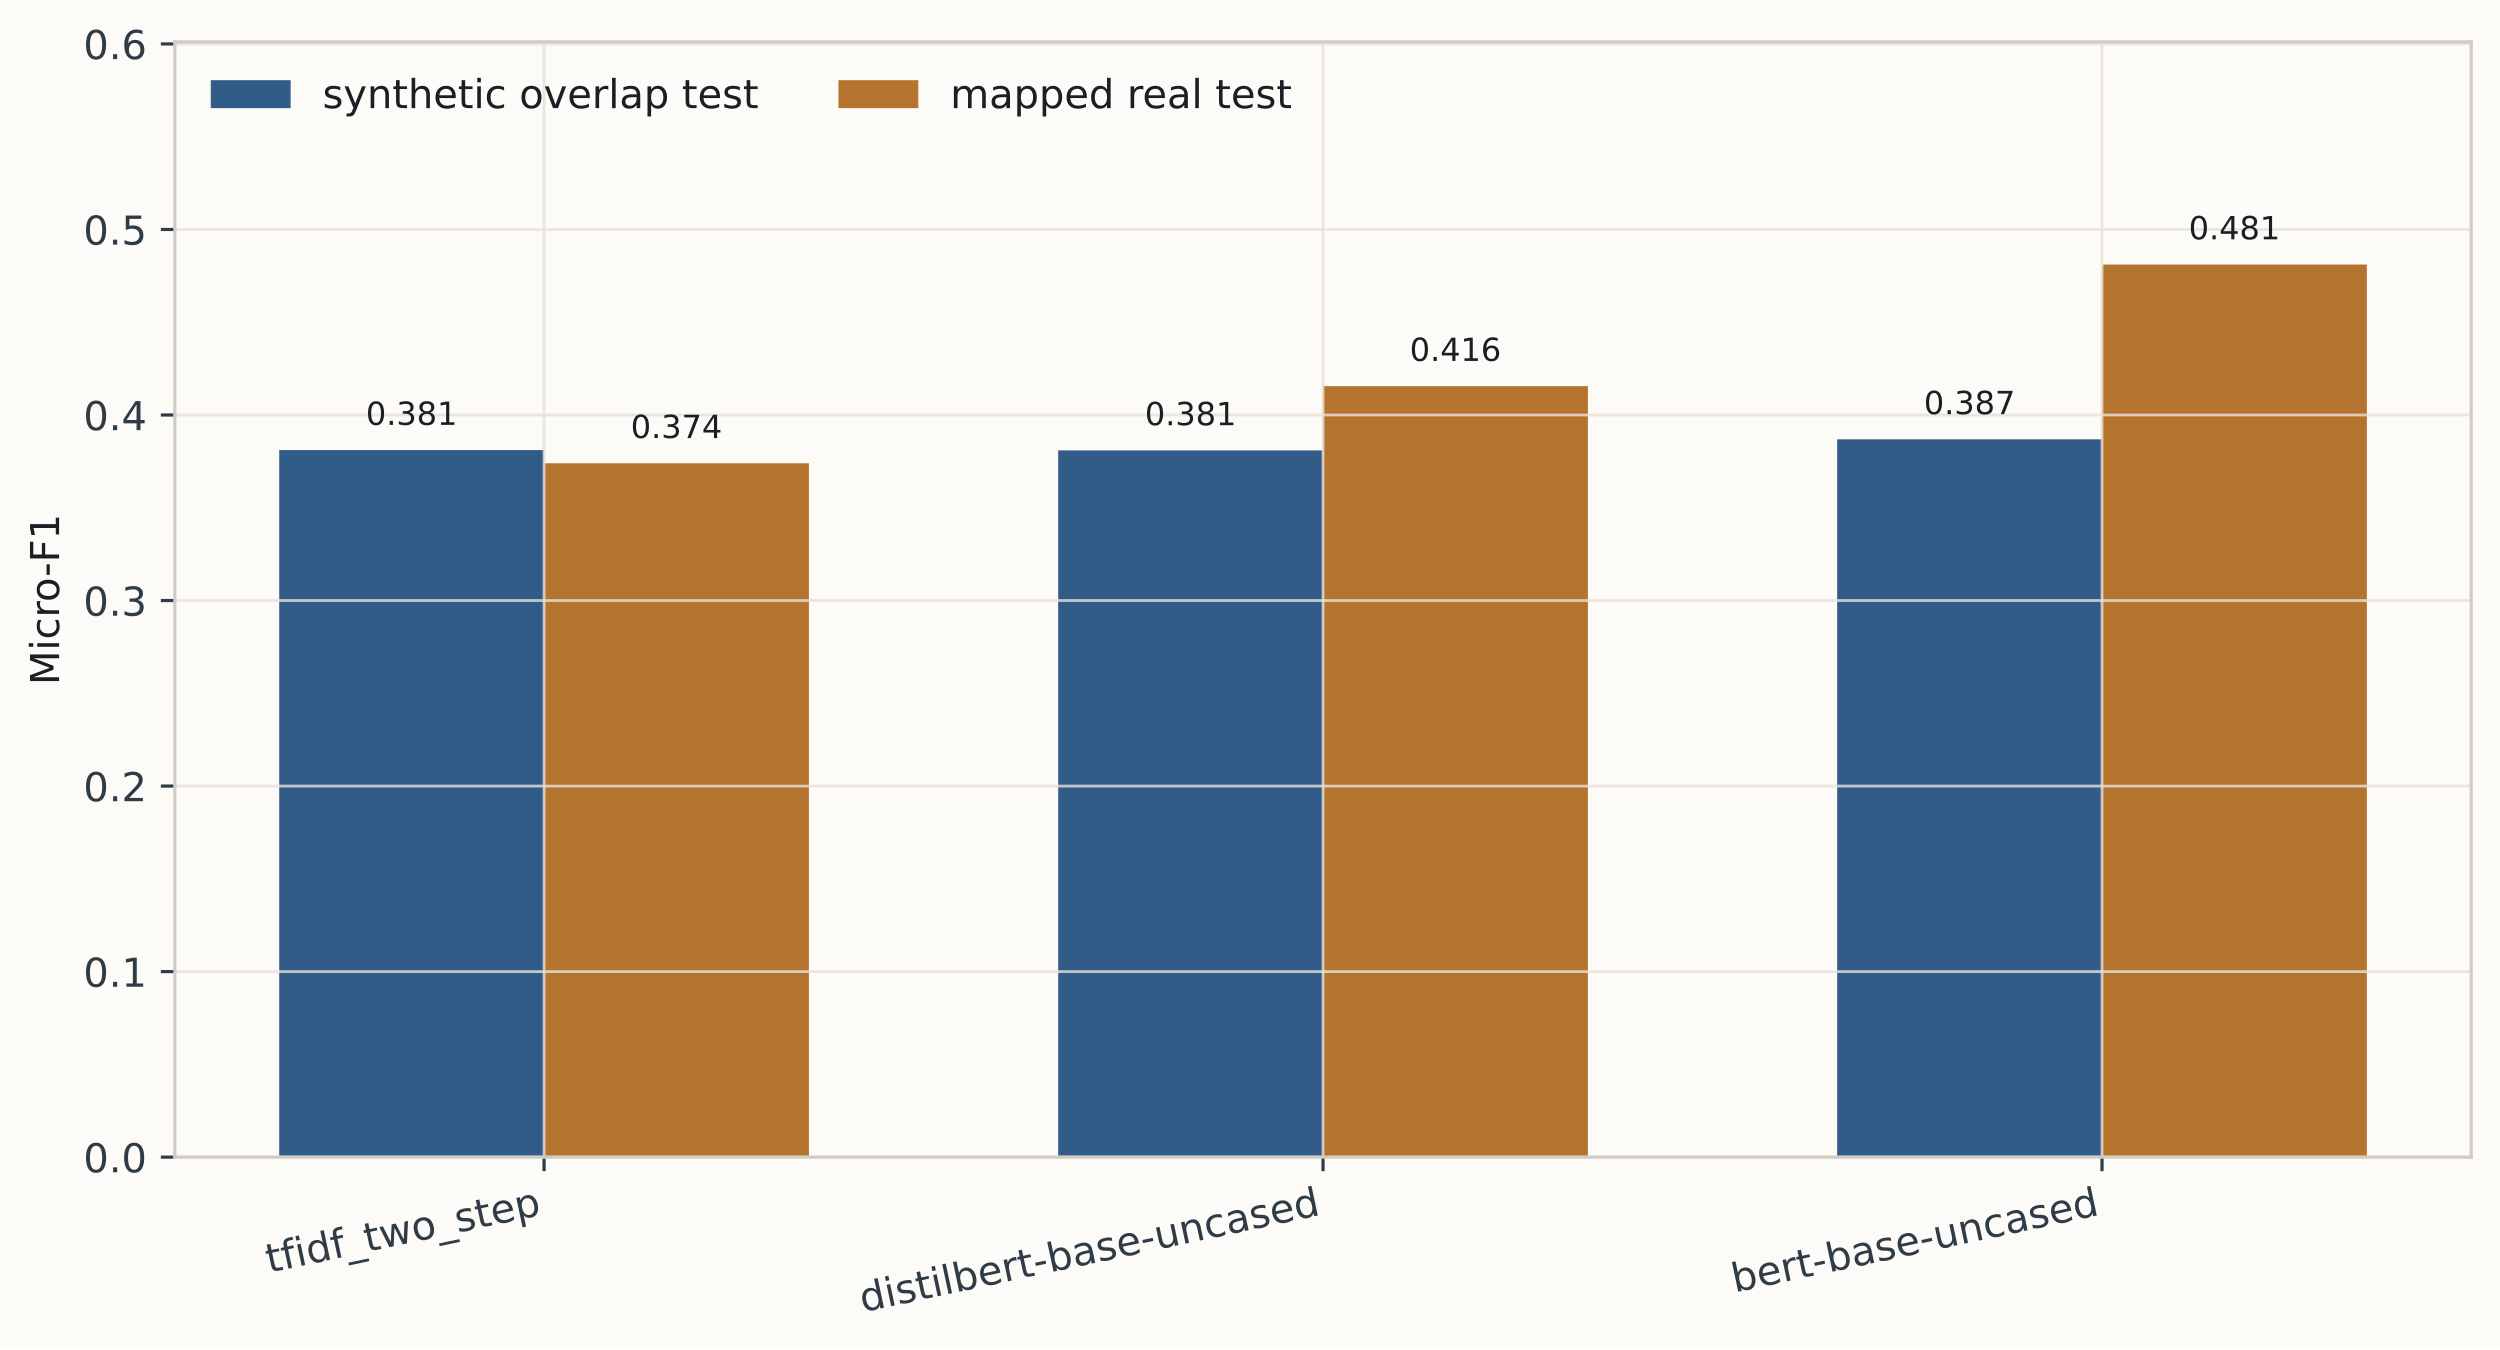
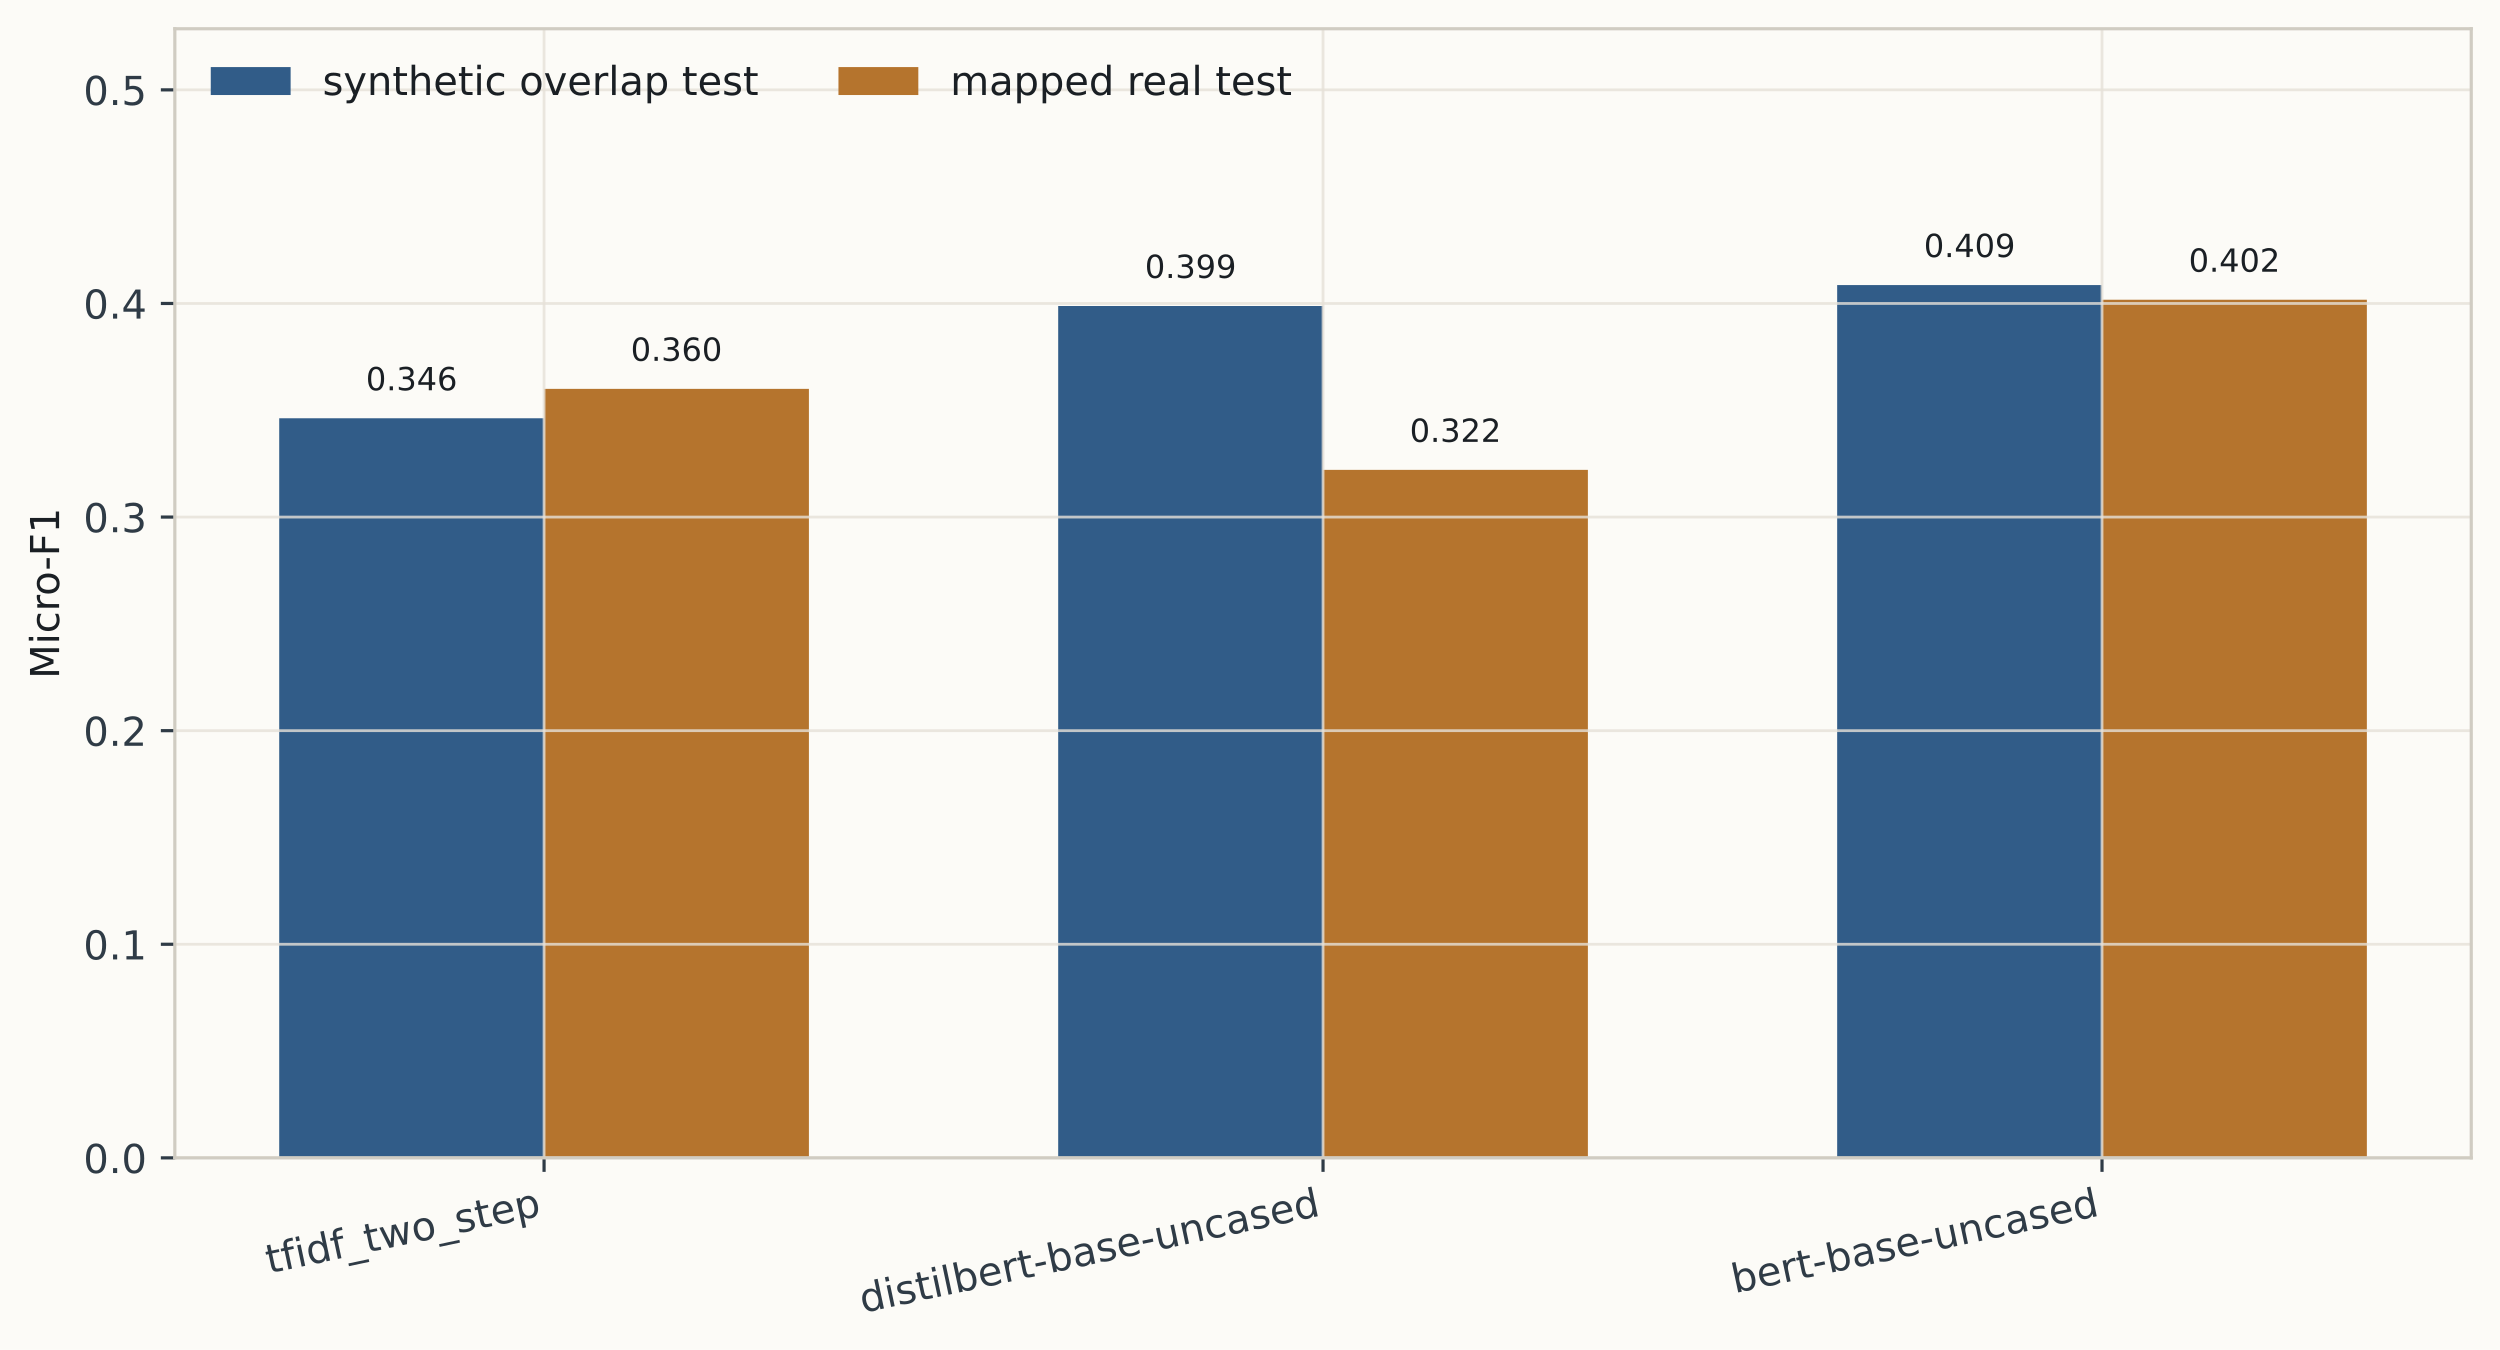
- <svg xmlns="http://www.w3.org/2000/svg" xmlns:xlink="http://www.w3.org/1999/xlink" width="626.061pt" height="337.851pt" viewBox="0 0 626.061 337.851" version="1.1">
+ <svg xmlns="http://www.w3.org/2000/svg" xmlns:xlink="http://www.w3.org/1999/xlink" width="626.061pt" height="338.037pt" viewBox="0 0 626.061 338.037" version="1.1">
  <defs>
    <style type="text/css">*{stroke-linejoin: round; stroke-linecap: butt}</style>
  </defs>
  <g id="figure_1">
    <g id="patch_1">
-       <path d="M 0 337.851  L 626.061 337.851  L 626.061 0  L 0 0  z " style="fill: #fcfbf7" />
+       <path d="M 0 338.037  L 626.061 338.037  L 626.061 0  L 0 0  z " style="fill: #fcfbf7" />
    </g>
    <g id="axes_1">
      <g id="patch_2">
-         <path d="M 43.781 289.773  L 618.861 289.773  L 618.861 10.484  L 43.781 10.484  z " style="fill: #fcfbf7" />
+         <path d="M 43.781 289.958  L 618.861 289.958  L 618.861 7.2  L 43.781 7.2  z " style="fill: #fcfbf7" />
      </g>
      <g id="patch_3">
-         <path d="M 69.921 289.773  L 136.247 289.773  L 136.247 112.714  L 69.921 112.714  z " clip-path="url(#pd2d2c7b3c6)" style="fill: #315c88" />
+         <path d="M 69.921 289.958  L 136.247 289.958  L 136.247 104.751  L 69.921 104.751  z " clip-path="url(#p9241b9cfff)" style="fill: #315c88" />
      </g>
      <g id="patch_4">
-         <path d="M 264.996 289.773  L 331.321 289.773  L 331.321 112.789  L 264.996 112.789  z " clip-path="url(#pd2d2c7b3c6)" style="fill: #315c88" />
+         <path d="M 264.996 289.958  L 331.321 289.958  L 331.321 76.627  L 264.996 76.627  z " clip-path="url(#p9241b9cfff)" style="fill: #315c88" />
      </g>
      <g id="patch_5">
-         <path d="M 460.071 289.773  L 526.396 289.773  L 526.396 110.022  L 460.071 110.022  z " clip-path="url(#pd2d2c7b3c6)" style="fill: #315c88" />
+         <path d="M 460.071 289.958  L 526.396 289.958  L 526.396 71.39  L 460.071 71.39  z " clip-path="url(#p9241b9cfff)" style="fill: #315c88" />
      </g>
      <g id="patch_6">
-         <path d="M 136.247 289.773  L 202.572 289.773  L 202.572 116.006  L 136.247 116.006  z " clip-path="url(#pd2d2c7b3c6)" style="fill: #b5742d" />
+         <path d="M 136.247 289.958  L 202.572 289.958  L 202.572 97.375  L 136.247 97.375  z " clip-path="url(#p9241b9cfff)" style="fill: #b5742d" />
      </g>
      <g id="patch_7">
-         <path d="M 331.321 289.773  L 397.647 289.773  L 397.647 96.696  L 331.321 96.696  z " clip-path="url(#pd2d2c7b3c6)" style="fill: #b5742d" />
+         <path d="M 331.321 289.958  L 397.647 289.958  L 397.647 117.673  L 331.321 117.673  z " clip-path="url(#p9241b9cfff)" style="fill: #b5742d" />
      </g>
      <g id="patch_8">
-         <path d="M 526.396 289.773  L 592.721 289.773  L 592.721 66.239  L 526.396 66.239  z " clip-path="url(#pd2d2c7b3c6)" style="fill: #b5742d" />
+         <path d="M 526.396 289.958  L 592.721 289.958  L 592.721 75.059  L 526.396 75.059  z " clip-path="url(#p9241b9cfff)" style="fill: #b5742d" />
      </g>
      <g id="matplotlib.axis_1">
        <g id="xtick_1">
          <g id="line2d_1">
-             <path d="M 136.247 289.773  L 136.247 10.484  " clip-path="url(#pd2d2c7b3c6)" style="fill: none; stroke: #e6e1d8; stroke-opacity: 0.8; stroke-width: 0.7; stroke-linecap: square" />
+             <path d="M 136.247 289.958  L 136.247 7.2  " clip-path="url(#p9241b9cfff)" style="fill: none; stroke: #e6e1d8; stroke-opacity: 0.8; stroke-width: 0.7; stroke-linecap: square" />
          </g>
          <g id="line2d_2">
            <defs>
-               <path id="me71b1445a6" d="M 0 0  L 0 3.5  " style="stroke: #2f3b46; stroke-width: 0.8" />
+               <path id="m2f25956766" d="M 0 0  L 0 3.5  " style="stroke: #2f3b46; stroke-width: 0.8" />
            </defs>
            <g>
-               <use xlink:href="#me71b1445a6" x="136.247" y="289.773" style="fill: #2f3b46; stroke: #2f3b46; stroke-width: 0.8" />
+               <use xlink:href="#m2f25956766" x="136.247" y="289.958" style="fill: #2f3b46; stroke: #2f3b46; stroke-width: 0.8" />
            </g>
          </g>
          <g id="text_1">
-             <g style="fill: #2f3b46" transform="translate(67.34874 318.7463) rotate(-12) scale(0.1 -0.1)">
+             <g style="fill: #2f3b46" transform="translate(67.34874 318.9314) rotate(-12) scale(0.1 -0.1)">
              <defs>
                <path id="DejaVuSans-74" d="M 1172 4494  L 1172 3500  L 2356 3500  L 2356 3053  L 1172 3053  L 1172 1153  Q 1172 725 1289 603  Q 1406 481 1766 481  L 2356 481  L 2356 0  L 1766 0  Q 1100 0 847 248  Q 594 497 594 1153  L 594 3053  L 172 3053  L 172 3500  L 594 3500  L 594 4494  L 1172 4494  z " transform="scale(0.015625)" />
                <path id="DejaVuSans-66" d="M 2375 4863  L 2375 4384  L 1825 4384  Q 1516 4384 1395 4259  Q 1275 4134 1275 3809  L 1275 3500  L 2222 3500  L 2222 3053  L 1275 3053  L 1275 0  L 697 0  L 697 3053  L 147 3053  L 147 3500  L 697 3500  L 697 3744  Q 697 4328 969 4595  Q 1241 4863 1831 4863  L 2375 4863  z " transform="scale(0.015625)" />
                <path id="DejaVuSans-69" d="M 603 3500  L 1178 3500  L 1178 0  L 603 0  L 603 3500  z M 603 4863  L 1178 4863  L 1178 4134  L 603 4134  L 603 4863  z " transform="scale(0.015625)" />
                <path id="DejaVuSans-64" d="M 2906 2969  L 2906 4863  L 3481 4863  L 3481 0  L 2906 0  L 2906 525  Q 2725 213 2448 61  Q 2172 -91 1784 -91  Q 1150 -91 751 415  Q 353 922 353 1747  Q 353 2572 751 3078  Q 1150 3584 1784 3584  Q 2172 3584 2448 3432  Q 2725 3281 2906 2969  z M 947 1747  Q 947 1113 1208 752  Q 1469 391 1925 391  Q 2381 391 2643 752  Q 2906 1113 2906 1747  Q 2906 2381 2643 2742  Q 2381 3103 1925 3103  Q 1469 3103 1208 2742  Q 947 2381 947 1747  z " transform="scale(0.015625)" />
                <path id="DejaVuSans-5f" d="M 3263 -1063  L 3263 -1509  L -63 -1509  L -63 -1063  L 3263 -1063  z " transform="scale(0.015625)" />
                <path id="DejaVuSans-77" d="M 269 3500  L 844 3500  L 1563 769  L 2278 3500  L 2956 3500  L 3675 769  L 4391 3500  L 4966 3500  L 4050 0  L 3372 0  L 2619 2869  L 1863 0  L 1184 0  L 269 3500  z " transform="scale(0.015625)" />
                <path id="DejaVuSans-6f" d="M 1959 3097  Q 1497 3097 1228 2736  Q 959 2375 959 1747  Q 959 1119 1226 758  Q 1494 397 1959 397  Q 2419 397 2687 759  Q 2956 1122 2956 1747  Q 2956 2369 2687 2733  Q 2419 3097 1959 3097  z M 1959 3584  Q 2709 3584 3137 3096  Q 3566 2609 3566 1747  Q 3566 888 3137 398  Q 2709 -91 1959 -91  Q 1206 -91 779 398  Q 353 888 353 1747  Q 353 2609 779 3096  Q 1206 3584 1959 3584  z " transform="scale(0.015625)" />
                <path id="DejaVuSans-73" d="M 2834 3397  L 2834 2853  Q 2591 2978 2328 3040  Q 2066 3103 1784 3103  Q 1356 3103 1142 2972  Q 928 2841 928 2578  Q 928 2378 1081 2264  Q 1234 2150 1697 2047  L 1894 2003  Q 2506 1872 2764 1633  Q 3022 1394 3022 966  Q 3022 478 2636 193  Q 2250 -91 1575 -91  Q 1294 -91 989 -36  Q 684 19 347 128  L 347 722  Q 666 556 975 473  Q 1284 391 1588 391  Q 1994 391 2212 530  Q 2431 669 2431 922  Q 2431 1156 2273 1281  Q 2116 1406 1581 1522  L 1381 1569  Q 847 1681 609 1914  Q 372 2147 372 2553  Q 372 3047 722 3315  Q 1072 3584 1716 3584  Q 2034 3584 2315 3537  Q 2597 3491 2834 3397  z " transform="scale(0.015625)" />
                <path id="DejaVuSans-65" d="M 3597 1894  L 3597 1613  L 953 1613  Q 991 1019 1311 708  Q 1631 397 2203 397  Q 2534 397 2845 478  Q 3156 559 3463 722  L 3463 178  Q 3153 47 2828 -22  Q 2503 -91 2169 -91  Q 1331 -91 842 396  Q 353 884 353 1716  Q 353 2575 817 3079  Q 1281 3584 2069 3584  Q 2775 3584 3186 3129  Q 3597 2675 3597 1894  z M 3022 2063  Q 3016 2534 2758 2815  Q 2500 3097 2075 3097  Q 1594 3097 1305 2825  Q 1016 2553 972 2059  L 3022 2063  z " transform="scale(0.015625)" />
                <path id="DejaVuSans-70" d="M 1159 525  L 1159 -1331  L 581 -1331  L 581 3500  L 1159 3500  L 1159 2969  Q 1341 3281 1617 3432  Q 1894 3584 2278 3584  Q 2916 3584 3314 3078  Q 3713 2572 3713 1747  Q 3713 922 3314 415  Q 2916 -91 2278 -91  Q 1894 -91 1617 61  Q 1341 213 1159 525  z M 3116 1747  Q 3116 2381 2855 2742  Q 2594 3103 2138 3103  Q 1681 3103 1420 2742  Q 1159 2381 1159 1747  Q 1159 1113 1420 752  Q 1681 391 2138 391  Q 2594 391 2855 752  Q 3116 1113 3116 1747  z " transform="scale(0.015625)" />
              </defs>
              <use xlink:href="#DejaVuSans-74" />
              <use xlink:href="#DejaVuSans-66" transform="translate(39.20898 0)" />
              <use xlink:href="#DejaVuSans-69" transform="translate(74.41406 0)" />
              <use xlink:href="#DejaVuSans-64" transform="translate(102.1973 0)" />
              <use xlink:href="#DejaVuSans-66" transform="translate(165.6738 0)" />
              <use xlink:href="#DejaVuSans-5f" transform="translate(200.8789 0)" />
              <use xlink:href="#DejaVuSans-74" transform="translate(250.8789 0)" />
              <use xlink:href="#DejaVuSans-77" transform="translate(290.0879 0)" />
              <use xlink:href="#DejaVuSans-6f" transform="translate(371.875 0)" />
              <use xlink:href="#DejaVuSans-5f" transform="translate(433.0566 0)" />
              <use xlink:href="#DejaVuSans-73" transform="translate(483.0566 0)" />
              <use xlink:href="#DejaVuSans-74" transform="translate(535.1562 0)" />
              <use xlink:href="#DejaVuSans-65" transform="translate(574.3652 0)" />
              <use xlink:href="#DejaVuSans-70" transform="translate(635.8887 0)" />
            </g>
          </g>
        </g>
        <g id="xtick_2">
          <g id="line2d_3">
-             <path d="M 331.321 289.773  L 331.321 10.484  " clip-path="url(#pd2d2c7b3c6)" style="fill: none; stroke: #e6e1d8; stroke-opacity: 0.8; stroke-width: 0.7; stroke-linecap: square" />
+             <path d="M 331.321 289.958  L 331.321 7.2  " clip-path="url(#p9241b9cfff)" style="fill: none; stroke: #e6e1d8; stroke-opacity: 0.8; stroke-width: 0.7; stroke-linecap: square" />
          </g>
          <g id="line2d_4">
            <g>
-               <use xlink:href="#me71b1445a6" x="331.321" y="289.773" style="fill: #2f3b46; stroke: #2f3b46; stroke-width: 0.8" />
+               <use xlink:href="#m2f25956766" x="331.321" y="289.958" style="fill: #2f3b46; stroke: #2f3b46; stroke-width: 0.8" />
            </g>
          </g>
          <g id="text_2">
-             <g style="fill: #2f3b46" transform="translate(216.0421 328.6172) rotate(-12) scale(0.1 -0.1)">
+             <g style="fill: #2f3b46" transform="translate(216.0421 328.8023) rotate(-12) scale(0.1 -0.1)">
              <defs>
                <path id="DejaVuSans-6c" d="M 603 4863  L 1178 4863  L 1178 0  L 603 0  L 603 4863  z " transform="scale(0.015625)" />
                <path id="DejaVuSans-62" d="M 3116 1747  Q 3116 2381 2855 2742  Q 2594 3103 2138 3103  Q 1681 3103 1420 2742  Q 1159 2381 1159 1747  Q 1159 1113 1420 752  Q 1681 391 2138 391  Q 2594 391 2855 752  Q 3116 1113 3116 1747  z M 1159 2969  Q 1341 3281 1617 3432  Q 1894 3584 2278 3584  Q 2916 3584 3314 3078  Q 3713 2572 3713 1747  Q 3713 922 3314 415  Q 2916 -91 2278 -91  Q 1894 -91 1617 61  Q 1341 213 1159 525  L 1159 0  L 581 0  L 581 4863  L 1159 4863  L 1159 2969  z " transform="scale(0.015625)" />
                <path id="DejaVuSans-72" d="M 2631 2963  Q 2534 3019 2420 3045  Q 2306 3072 2169 3072  Q 1681 3072 1420 2755  Q 1159 2438 1159 1844  L 1159 0  L 581 0  L 581 3500  L 1159 3500  L 1159 2956  Q 1341 3275 1631 3429  Q 1922 3584 2338 3584  Q 2397 3584 2469 3576  Q 2541 3569 2628 3553  L 2631 2963  z " transform="scale(0.015625)" />
                <path id="DejaVuSans-2d" d="M 313 2009  L 1997 2009  L 1997 1497  L 313 1497  L 313 2009  z " transform="scale(0.015625)" />
                <path id="DejaVuSans-61" d="M 2194 1759  Q 1497 1759 1228 1600  Q 959 1441 959 1056  Q 959 750 1161 570  Q 1363 391 1709 391  Q 2188 391 2477 730  Q 2766 1069 2766 1631  L 2766 1759  L 2194 1759  z M 3341 1997  L 3341 0  L 2766 0  L 2766 531  Q 2569 213 2275 61  Q 1981 -91 1556 -91  Q 1019 -91 701 211  Q 384 513 384 1019  Q 384 1609 779 1909  Q 1175 2209 1959 2209  L 2766 2209  L 2766 2266  Q 2766 2663 2505 2880  Q 2244 3097 1772 3097  Q 1472 3097 1187 3025  Q 903 2953 641 2809  L 641 3341  Q 956 3463 1253 3523  Q 1550 3584 1831 3584  Q 2591 3584 2966 3190  Q 3341 2797 3341 1997  z " transform="scale(0.015625)" />
                <path id="DejaVuSans-75" d="M 544 1381  L 544 3500  L 1119 3500  L 1119 1403  Q 1119 906 1312 657  Q 1506 409 1894 409  Q 2359 409 2629 706  Q 2900 1003 2900 1516  L 2900 3500  L 3475 3500  L 3475 0  L 2900 0  L 2900 538  Q 2691 219 2414 64  Q 2138 -91 1772 -91  Q 1169 -91 856 284  Q 544 659 544 1381  z M 1991 3584  L 1991 3584  z " transform="scale(0.015625)" />
                <path id="DejaVuSans-6e" d="M 3513 2113  L 3513 0  L 2938 0  L 2938 2094  Q 2938 2591 2744 2837  Q 2550 3084 2163 3084  Q 1697 3084 1428 2787  Q 1159 2491 1159 1978  L 1159 0  L 581 0  L 581 3500  L 1159 3500  L 1159 2956  Q 1366 3272 1645 3428  Q 1925 3584 2291 3584  Q 2894 3584 3203 3211  Q 3513 2838 3513 2113  z " transform="scale(0.015625)" />
                <path id="DejaVuSans-63" d="M 3122 3366  L 3122 2828  Q 2878 2963 2633 3030  Q 2388 3097 2138 3097  Q 1578 3097 1268 2742  Q 959 2388 959 1747  Q 959 1106 1268 751  Q 1578 397 2138 397  Q 2388 397 2633 464  Q 2878 531 3122 666  L 3122 134  Q 2881 22 2623 -34  Q 2366 -91 2075 -91  Q 1284 -91 818 406  Q 353 903 353 1747  Q 353 2603 823 3093  Q 1294 3584 2113 3584  Q 2378 3584 2631 3529  Q 2884 3475 3122 3366  z " transform="scale(0.015625)" />
              </defs>
              <use xlink:href="#DejaVuSans-64" />
              <use xlink:href="#DejaVuSans-69" transform="translate(63.47656 0)" />
              <use xlink:href="#DejaVuSans-73" transform="translate(91.25977 0)" />
              <use xlink:href="#DejaVuSans-74" transform="translate(143.3594 0)" />
              <use xlink:href="#DejaVuSans-69" transform="translate(182.5684 0)" />
              <use xlink:href="#DejaVuSans-6c" transform="translate(210.3516 0)" />
              <use xlink:href="#DejaVuSans-62" transform="translate(238.1348 0)" />
              <use xlink:href="#DejaVuSans-65" transform="translate(301.6113 0)" />
              <use xlink:href="#DejaVuSans-72" transform="translate(363.1348 0)" />
              <use xlink:href="#DejaVuSans-74" transform="translate(404.248 0)" />
              <use xlink:href="#DejaVuSans-2d" transform="translate(443.457 0)" />
              <use xlink:href="#DejaVuSans-62" transform="translate(479.541 0)" />
              <use xlink:href="#DejaVuSans-61" transform="translate(543.0176 0)" />
              <use xlink:href="#DejaVuSans-73" transform="translate(604.2969 0)" />
              <use xlink:href="#DejaVuSans-65" transform="translate(656.3965 0)" />
              <use xlink:href="#DejaVuSans-2d" transform="translate(717.9199 0)" />
              <use xlink:href="#DejaVuSans-75" transform="translate(754.0039 0)" />
              <use xlink:href="#DejaVuSans-6e" transform="translate(817.3828 0)" />
              <use xlink:href="#DejaVuSans-63" transform="translate(880.7617 0)" />
              <use xlink:href="#DejaVuSans-61" transform="translate(935.7422 0)" />
              <use xlink:href="#DejaVuSans-73" transform="translate(997.0215 0)" />
              <use xlink:href="#DejaVuSans-65" transform="translate(1049.121 0)" />
              <use xlink:href="#DejaVuSans-64" transform="translate(1110.645 0)" />
            </g>
          </g>
        </g>
        <g id="xtick_3">
          <g id="line2d_5">
-             <path d="M 526.396 289.773  L 526.396 10.484  " clip-path="url(#pd2d2c7b3c6)" style="fill: none; stroke: #e6e1d8; stroke-opacity: 0.8; stroke-width: 0.7; stroke-linecap: square" />
+             <path d="M 526.396 289.958  L 526.396 7.2  " clip-path="url(#p9241b9cfff)" style="fill: none; stroke: #e6e1d8; stroke-opacity: 0.8; stroke-width: 0.7; stroke-linecap: square" />
          </g>
          <g id="line2d_6">
            <g>
-               <use xlink:href="#me71b1445a6" x="526.396" y="289.773" style="fill: #2f3b46; stroke: #2f3b46; stroke-width: 0.8" />
+               <use xlink:href="#m2f25956766" x="526.396" y="289.958" style="fill: #2f3b46; stroke: #2f3b46; stroke-width: 0.8" />
            </g>
          </g>
          <g id="text_3">
-             <g style="fill: #2f3b46" transform="translate(434.4089 323.6663) rotate(-12) scale(0.1 -0.1)">
+             <g style="fill: #2f3b46" transform="translate(434.4089 323.8514) rotate(-12) scale(0.1 -0.1)">
              <use xlink:href="#DejaVuSans-62" />
              <use xlink:href="#DejaVuSans-65" transform="translate(63.47656 0)" />
              <use xlink:href="#DejaVuSans-72" transform="translate(125 0)" />
              <use xlink:href="#DejaVuSans-74" transform="translate(166.1133 0)" />
              <use xlink:href="#DejaVuSans-2d" transform="translate(205.3223 0)" />
              <use xlink:href="#DejaVuSans-62" transform="translate(241.4062 0)" />
              <use xlink:href="#DejaVuSans-61" transform="translate(304.8828 0)" />
              <use xlink:href="#DejaVuSans-73" transform="translate(366.1621 0)" />
              <use xlink:href="#DejaVuSans-65" transform="translate(418.2617 0)" />
              <use xlink:href="#DejaVuSans-2d" transform="translate(479.7852 0)" />
              <use xlink:href="#DejaVuSans-75" transform="translate(515.8691 0)" />
              <use xlink:href="#DejaVuSans-6e" transform="translate(579.248 0)" />
              <use xlink:href="#DejaVuSans-63" transform="translate(642.627 0)" />
              <use xlink:href="#DejaVuSans-61" transform="translate(697.6074 0)" />
              <use xlink:href="#DejaVuSans-73" transform="translate(758.8867 0)" />
              <use xlink:href="#DejaVuSans-65" transform="translate(810.9863 0)" />
              <use xlink:href="#DejaVuSans-64" transform="translate(872.5098 0)" />
            </g>
          </g>
        </g>
      </g>
      <g id="matplotlib.axis_2">
        <g id="ytick_1">
          <g id="line2d_7">
-             <path d="M 43.781 289.773  L 618.861 289.773  " clip-path="url(#pd2d2c7b3c6)" style="fill: none; stroke: #e6e1d8; stroke-opacity: 0.8; stroke-width: 0.7; stroke-linecap: square" />
+             <path d="M 43.781 289.958  L 618.861 289.958  " clip-path="url(#p9241b9cfff)" style="fill: none; stroke: #e6e1d8; stroke-opacity: 0.8; stroke-width: 0.7; stroke-linecap: square" />
          </g>
          <g id="line2d_8">
            <defs>
-               <path id="m4fea8de342" d="M 0 0  L -3.5 0  " style="stroke: #2f3b46; stroke-width: 0.8" />
+               <path id="mc1bad5f634" d="M 0 0  L -3.5 0  " style="stroke: #2f3b46; stroke-width: 0.8" />
            </defs>
            <g>
-               <use xlink:href="#m4fea8de342" x="43.781" y="289.773" style="fill: #2f3b46; stroke: #2f3b46; stroke-width: 0.8" />
+               <use xlink:href="#mc1bad5f634" x="43.781" y="289.958" style="fill: #2f3b46; stroke: #2f3b46; stroke-width: 0.8" />
            </g>
          </g>
          <g id="text_4">
-             <g style="fill: #2f3b46" transform="translate(20.87813 293.5726) scale(0.1 -0.1)">
+             <g style="fill: #2f3b46" transform="translate(20.87813 293.7577) scale(0.1 -0.1)">
              <defs>
                <path id="DejaVuSans-30" d="M 2034 4250  Q 1547 4250 1301 3770  Q 1056 3291 1056 2328  Q 1056 1369 1301 889  Q 1547 409 2034 409  Q 2525 409 2770 889  Q 3016 1369 3016 2328  Q 3016 3291 2770 3770  Q 2525 4250 2034 4250  z M 2034 4750  Q 2819 4750 3233 4129  Q 3647 3509 3647 2328  Q 3647 1150 3233 529  Q 2819 -91 2034 -91  Q 1250 -91 836 529  Q 422 1150 422 2328  Q 422 3509 836 4129  Q 1250 4750 2034 4750  z " transform="scale(0.015625)" />
                <path id="DejaVuSans-2e" d="M 684 794  L 1344 794  L 1344 0  L 684 0  L 684 794  z " transform="scale(0.015625)" />
              </defs>
              <use xlink:href="#DejaVuSans-30" />
              <use xlink:href="#DejaVuSans-2e" transform="translate(63.62305 0)" />
              <use xlink:href="#DejaVuSans-30" transform="translate(95.41016 0)" />
            </g>
          </g>
        </g>
        <g id="ytick_2">
          <g id="line2d_9">
-             <path d="M 43.781 243.311  L 618.861 243.311  " clip-path="url(#pd2d2c7b3c6)" style="fill: none; stroke: #e6e1d8; stroke-opacity: 0.8; stroke-width: 0.7; stroke-linecap: square" />
+             <path d="M 43.781 236.467  L 618.861 236.467  " clip-path="url(#p9241b9cfff)" style="fill: none; stroke: #e6e1d8; stroke-opacity: 0.8; stroke-width: 0.7; stroke-linecap: square" />
          </g>
          <g id="line2d_10">
            <g>
-               <use xlink:href="#m4fea8de342" x="43.781" y="243.311" style="fill: #2f3b46; stroke: #2f3b46; stroke-width: 0.8" />
+               <use xlink:href="#mc1bad5f634" x="43.781" y="236.467" style="fill: #2f3b46; stroke: #2f3b46; stroke-width: 0.8" />
            </g>
          </g>
          <g id="text_5">
-             <g style="fill: #2f3b46" transform="translate(20.87813 247.1102) scale(0.1 -0.1)">
+             <g style="fill: #2f3b46" transform="translate(20.87813 240.2657) scale(0.1 -0.1)">
              <defs>
                <path id="DejaVuSans-31" d="M 794 531  L 1825 531  L 1825 4091  L 703 3866  L 703 4441  L 1819 4666  L 2450 4666  L 2450 531  L 3481 531  L 3481 0  L 794 0  L 794 531  z " transform="scale(0.015625)" />
              </defs>
              <use xlink:href="#DejaVuSans-30" />
              <use xlink:href="#DejaVuSans-2e" transform="translate(63.62305 0)" />
              <use xlink:href="#DejaVuSans-31" transform="translate(95.41016 0)" />
            </g>
          </g>
        </g>
        <g id="ytick_3">
          <g id="line2d_11">
-             <path d="M 43.781 196.849  L 618.861 196.849  " clip-path="url(#pd2d2c7b3c6)" style="fill: none; stroke: #e6e1d8; stroke-opacity: 0.8; stroke-width: 0.7; stroke-linecap: square" />
+             <path d="M 43.781 182.975  L 618.861 182.975  " clip-path="url(#p9241b9cfff)" style="fill: none; stroke: #e6e1d8; stroke-opacity: 0.8; stroke-width: 0.7; stroke-linecap: square" />
          </g>
          <g id="line2d_12">
            <g>
-               <use xlink:href="#m4fea8de342" x="43.781" y="196.849" style="fill: #2f3b46; stroke: #2f3b46; stroke-width: 0.8" />
+               <use xlink:href="#mc1bad5f634" x="43.781" y="182.975" style="fill: #2f3b46; stroke: #2f3b46; stroke-width: 0.8" />
            </g>
          </g>
          <g id="text_6">
-             <g style="fill: #2f3b46" transform="translate(20.87813 200.6479) scale(0.1 -0.1)">
+             <g style="fill: #2f3b46" transform="translate(20.87813 186.7738) scale(0.1 -0.1)">
              <defs>
                <path id="DejaVuSans-32" d="M 1228 531  L 3431 531  L 3431 0  L 469 0  L 469 531  Q 828 903 1448 1529  Q 2069 2156 2228 2338  Q 2531 2678 2651 2914  Q 2772 3150 2772 3378  Q 2772 3750 2511 3984  Q 2250 4219 1831 4219  Q 1534 4219 1204 4116  Q 875 4013 500 3803  L 500 4441  Q 881 4594 1212 4672  Q 1544 4750 1819 4750  Q 2544 4750 2975 4387  Q 3406 4025 3406 3419  Q 3406 3131 3298 2873  Q 3191 2616 2906 2266  Q 2828 2175 2409 1742  Q 1991 1309 1228 531  z " transform="scale(0.015625)" />
              </defs>
              <use xlink:href="#DejaVuSans-30" />
              <use xlink:href="#DejaVuSans-2e" transform="translate(63.62305 0)" />
              <use xlink:href="#DejaVuSans-32" transform="translate(95.41016 0)" />
            </g>
          </g>
        </g>
        <g id="ytick_4">
          <g id="line2d_13">
-             <path d="M 43.781 150.386  L 618.861 150.386  " clip-path="url(#pd2d2c7b3c6)" style="fill: none; stroke: #e6e1d8; stroke-opacity: 0.8; stroke-width: 0.7; stroke-linecap: square" />
+             <path d="M 43.781 129.483  L 618.861 129.483  " clip-path="url(#p9241b9cfff)" style="fill: none; stroke: #e6e1d8; stroke-opacity: 0.8; stroke-width: 0.7; stroke-linecap: square" />
          </g>
          <g id="line2d_14">
            <g>
-               <use xlink:href="#m4fea8de342" x="43.781" y="150.386" style="fill: #2f3b46; stroke: #2f3b46; stroke-width: 0.8" />
+               <use xlink:href="#mc1bad5f634" x="43.781" y="129.483" style="fill: #2f3b46; stroke: #2f3b46; stroke-width: 0.8" />
            </g>
          </g>
          <g id="text_7">
-             <g style="fill: #2f3b46" transform="translate(20.87813 154.1855) scale(0.1 -0.1)">
+             <g style="fill: #2f3b46" transform="translate(20.87813 133.2818) scale(0.1 -0.1)">
              <defs>
                <path id="DejaVuSans-33" d="M 2597 2516  Q 3050 2419 3304 2112  Q 3559 1806 3559 1356  Q 3559 666 3084 287  Q 2609 -91 1734 -91  Q 1441 -91 1130 -33  Q 819 25 488 141  L 488 750  Q 750 597 1062 519  Q 1375 441 1716 441  Q 2309 441 2620 675  Q 2931 909 2931 1356  Q 2931 1769 2642 2001  Q 2353 2234 1838 2234  L 1294 2234  L 1294 2753  L 1863 2753  Q 2328 2753 2575 2939  Q 2822 3125 2822 3475  Q 2822 3834 2567 4026  Q 2313 4219 1838 4219  Q 1578 4219 1281 4162  Q 984 4106 628 3988  L 628 4550  Q 988 4650 1302 4700  Q 1616 4750 1894 4750  Q 2613 4750 3031 4423  Q 3450 4097 3450 3541  Q 3450 3153 3228 2886  Q 3006 2619 2597 2516  z " transform="scale(0.015625)" />
              </defs>
              <use xlink:href="#DejaVuSans-30" />
              <use xlink:href="#DejaVuSans-2e" transform="translate(63.62305 0)" />
              <use xlink:href="#DejaVuSans-33" transform="translate(95.41016 0)" />
            </g>
          </g>
        </g>
        <g id="ytick_5">
          <g id="line2d_15">
-             <path d="M 43.781 103.924  L 618.861 103.924  " clip-path="url(#pd2d2c7b3c6)" style="fill: none; stroke: #e6e1d8; stroke-opacity: 0.8; stroke-width: 0.7; stroke-linecap: square" />
+             <path d="M 43.781 75.991  L 618.861 75.991  " clip-path="url(#p9241b9cfff)" style="fill: none; stroke: #e6e1d8; stroke-opacity: 0.8; stroke-width: 0.7; stroke-linecap: square" />
          </g>
          <g id="line2d_16">
            <g>
-               <use xlink:href="#m4fea8de342" x="43.781" y="103.924" style="fill: #2f3b46; stroke: #2f3b46; stroke-width: 0.8" />
+               <use xlink:href="#mc1bad5f634" x="43.781" y="75.991" style="fill: #2f3b46; stroke: #2f3b46; stroke-width: 0.8" />
            </g>
          </g>
          <g id="text_8">
-             <g style="fill: #2f3b46" transform="translate(20.87813 107.7232) scale(0.1 -0.1)">
+             <g style="fill: #2f3b46" transform="translate(20.87813 79.78987) scale(0.1 -0.1)">
              <defs>
                <path id="DejaVuSans-34" d="M 2419 4116  L 825 1625  L 2419 1625  L 2419 4116  z M 2253 4666  L 3047 4666  L 3047 1625  L 3713 1625  L 3713 1100  L 3047 1100  L 3047 0  L 2419 0  L 2419 1100  L 313 1100  L 313 1709  L 2253 4666  z " transform="scale(0.015625)" />
              </defs>
              <use xlink:href="#DejaVuSans-30" />
              <use xlink:href="#DejaVuSans-2e" transform="translate(63.62305 0)" />
              <use xlink:href="#DejaVuSans-34" transform="translate(95.41016 0)" />
            </g>
          </g>
        </g>
        <g id="ytick_6">
          <g id="line2d_17">
-             <path d="M 43.781 57.462  L 618.861 57.462  " clip-path="url(#pd2d2c7b3c6)" style="fill: none; stroke: #e6e1d8; stroke-opacity: 0.8; stroke-width: 0.7; stroke-linecap: square" />
+             <path d="M 43.781 22.499  L 618.861 22.499  " clip-path="url(#p9241b9cfff)" style="fill: none; stroke: #e6e1d8; stroke-opacity: 0.8; stroke-width: 0.7; stroke-linecap: square" />
          </g>
          <g id="line2d_18">
            <g>
-               <use xlink:href="#m4fea8de342" x="43.781" y="57.462" style="fill: #2f3b46; stroke: #2f3b46; stroke-width: 0.8" />
+               <use xlink:href="#mc1bad5f634" x="43.781" y="22.499" style="fill: #2f3b46; stroke: #2f3b46; stroke-width: 0.8" />
            </g>
          </g>
          <g id="text_9">
-             <g style="fill: #2f3b46" transform="translate(20.87813 61.2608) scale(0.1 -0.1)">
+             <g style="fill: #2f3b46" transform="translate(20.87813 26.29792) scale(0.1 -0.1)">
              <defs>
                <path id="DejaVuSans-35" d="M 691 4666  L 3169 4666  L 3169 4134  L 1269 4134  L 1269 2991  Q 1406 3038 1543 3061  Q 1681 3084 1819 3084  Q 2600 3084 3056 2656  Q 3513 2228 3513 1497  Q 3513 744 3044 326  Q 2575 -91 1722 -91  Q 1428 -91 1123 -41  Q 819 9 494 109  L 494 744  Q 775 591 1075 516  Q 1375 441 1709 441  Q 2250 441 2565 725  Q 2881 1009 2881 1497  Q 2881 1984 2565 2268  Q 2250 2553 1709 2553  Q 1456 2553 1204 2497  Q 953 2441 691 2322  L 691 4666  z " transform="scale(0.015625)" />
              </defs>
              <use xlink:href="#DejaVuSans-30" />
              <use xlink:href="#DejaVuSans-2e" transform="translate(63.62305 0)" />
              <use xlink:href="#DejaVuSans-35" transform="translate(95.41016 0)" />
            </g>
          </g>
        </g>
-         <g id="ytick_7">
-           <g id="line2d_19">
-             <path d="M 43.781 10.999  L 618.861 10.999  " clip-path="url(#pd2d2c7b3c6)" style="fill: none; stroke: #e6e1d8; stroke-opacity: 0.8; stroke-width: 0.7; stroke-linecap: square" />
-           </g>
-           <g id="line2d_20">
-             <g>
-               <use xlink:href="#m4fea8de342" x="43.781" y="10.999" style="fill: #2f3b46; stroke: #2f3b46; stroke-width: 0.8" />
-             </g>
-           </g>
-           <g id="text_10">
-             <g style="fill: #2f3b46" transform="translate(20.87813 14.79844) scale(0.1 -0.1)">
-               <defs>
-                 <path id="DejaVuSans-36" d="M 2113 2584  Q 1688 2584 1439 2293  Q 1191 2003 1191 1497  Q 1191 994 1439 701  Q 1688 409 2113 409  Q 2538 409 2786 701  Q 3034 994 3034 1497  Q 3034 2003 2786 2293  Q 2538 2584 2113 2584  z M 3366 4563  L 3366 3988  Q 3128 4100 2886 4159  Q 2644 4219 2406 4219  Q 1781 4219 1451 3797  Q 1122 3375 1075 2522  Q 1259 2794 1537 2939  Q 1816 3084 2150 3084  Q 2853 3084 3261 2657  Q 3669 2231 3669 1497  Q 3669 778 3244 343  Q 2819 -91 2113 -91  Q 1303 -91 875 529  Q 447 1150 447 2328  Q 447 3434 972 4092  Q 1497 4750 2381 4750  Q 2619 4750 2861 4703  Q 3103 4656 3366 4563  z " transform="scale(0.015625)" />
-               </defs>
-               <use xlink:href="#DejaVuSans-30" />
-               <use xlink:href="#DejaVuSans-2e" transform="translate(63.62305 0)" />
-               <use xlink:href="#DejaVuSans-36" transform="translate(95.41016 0)" />
-             </g>
-           </g>
-         </g>
-         <g id="text_11">
-           <g style="fill: #1a1f24" transform="translate(14.79844 171.5382) rotate(-90) scale(0.1 -0.1)">
+         <g id="text_10">
+           <g style="fill: #1a1f24" transform="translate(14.79844 169.9886) rotate(-90) scale(0.1 -0.1)">
            <defs>
              <path id="DejaVuSans-4d" d="M 628 4666  L 1569 4666  L 2759 1491  L 3956 4666  L 4897 4666  L 4897 0  L 4281 0  L 4281 4097  L 3078 897  L 2444 897  L 1241 4097  L 1241 0  L 628 0  L 628 4666  z " transform="scale(0.015625)" />
              <path id="DejaVuSans-46" d="M 628 4666  L 3309 4666  L 3309 4134  L 1259 4134  L 1259 2759  L 3109 2759  L 3109 2228  L 1259 2228  L 1259 0  L 628 0  L 628 4666  z " transform="scale(0.015625)" />
            </defs>
            <use xlink:href="#DejaVuSans-4d" />
            <use xlink:href="#DejaVuSans-69" transform="translate(86.2793 0)" />
            <use xlink:href="#DejaVuSans-63" transform="translate(114.0625 0)" />
            <use xlink:href="#DejaVuSans-72" transform="translate(169.043 0)" />
            <use xlink:href="#DejaVuSans-6f" transform="translate(207.9062 0)" />
            <use xlink:href="#DejaVuSans-2d" transform="translate(270.9629 0)" />
            <use xlink:href="#DejaVuSans-46" transform="translate(307.0469 0)" />
            <use xlink:href="#DejaVuSans-31" transform="translate(364.5664 0)" />
          </g>
        </g>
      </g>
      <g id="patch_9">
-         <path d="M 43.781 289.773  L 43.781 10.484  " style="fill: none; stroke: #d0ccc2; stroke-width: 0.8; stroke-linejoin: miter; stroke-linecap: square" />
+         <path d="M 43.781 289.958  L 43.781 7.2  " style="fill: none; stroke: #d0ccc2; stroke-width: 0.8; stroke-linejoin: miter; stroke-linecap: square" />
      </g>
      <g id="patch_10">
-         <path d="M 618.861 289.773  L 618.861 10.484  " style="fill: none; stroke: #d0ccc2; stroke-width: 0.8; stroke-linejoin: miter; stroke-linecap: square" />
+         <path d="M 618.861 289.958  L 618.861 7.2  " style="fill: none; stroke: #d0ccc2; stroke-width: 0.8; stroke-linejoin: miter; stroke-linecap: square" />
      </g>
      <g id="patch_11">
-         <path d="M 43.781 289.773  L 618.861 289.773  " style="fill: none; stroke: #d0ccc2; stroke-width: 0.8; stroke-linejoin: miter; stroke-linecap: square" />
+         <path d="M 43.781 289.958  L 618.861 289.958  " style="fill: none; stroke: #d0ccc2; stroke-width: 0.8; stroke-linejoin: miter; stroke-linecap: square" />
      </g>
      <g id="patch_12">
-         <path d="M 43.781 10.484  L 618.861 10.484  " style="fill: none; stroke: #d0ccc2; stroke-width: 0.8; stroke-linejoin: miter; stroke-linecap: square" />
+         <path d="M 43.781 7.2  L 618.861 7.2  " style="fill: none; stroke: #d0ccc2; stroke-width: 0.8; stroke-linejoin: miter; stroke-linecap: square" />
+       </g>
+       <g id="text_11">
+         <g style="fill: #1a1f24" transform="translate(91.63269 97.73819) scale(0.08 -0.08)">
+           <defs>
+             <path id="DejaVuSans-36" d="M 2113 2584  Q 1688 2584 1439 2293  Q 1191 2003 1191 1497  Q 1191 994 1439 701  Q 1688 409 2113 409  Q 2538 409 2786 701  Q 3034 994 3034 1497  Q 3034 2003 2786 2293  Q 2538 2584 2113 2584  z M 3366 4563  L 3366 3988  Q 3128 4100 2886 4159  Q 2644 4219 2406 4219  Q 1781 4219 1451 3797  Q 1122 3375 1075 2522  Q 1259 2794 1537 2939  Q 1816 3084 2150 3084  Q 2853 3084 3261 2657  Q 3669 2231 3669 1497  Q 3669 778 3244 343  Q 2819 -91 2113 -91  Q 1303 -91 875 529  Q 447 1150 447 2328  Q 447 3434 972 4092  Q 1497 4750 2381 4750  Q 2619 4750 2861 4703  Q 3103 4656 3366 4563  z " transform="scale(0.015625)" />
+           </defs>
+           <use xlink:href="#DejaVuSans-30" />
+           <use xlink:href="#DejaVuSans-2e" transform="translate(63.62305 0)" />
+           <use xlink:href="#DejaVuSans-33" transform="translate(95.41016 0)" />
+           <use xlink:href="#DejaVuSans-34" transform="translate(159.0332 0)" />
+           <use xlink:href="#DejaVuSans-36" transform="translate(222.6562 0)" />
+         </g>
      </g>
      <g id="text_12">
-         <g style="fill: #1a1f24" transform="translate(91.63269 106.4036) scale(0.08 -0.08)">
+         <g style="fill: #1a1f24" transform="translate(286.7073 69.61373) scale(0.08 -0.08)">
          <defs>
-             <path id="DejaVuSans-38" d="M 2034 2216  Q 1584 2216 1326 1975  Q 1069 1734 1069 1313  Q 1069 891 1326 650  Q 1584 409 2034 409  Q 2484 409 2743 651  Q 3003 894 3003 1313  Q 3003 1734 2745 1975  Q 2488 2216 2034 2216  z M 1403 2484  Q 997 2584 770 2862  Q 544 3141 544 3541  Q 544 4100 942 4425  Q 1341 4750 2034 4750  Q 2731 4750 3128 4425  Q 3525 4100 3525 3541  Q 3525 3141 3298 2862  Q 3072 2584 2669 2484  Q 3125 2378 3379 2068  Q 3634 1759 3634 1313  Q 3634 634 3220 271  Q 2806 -91 2034 -91  Q 1263 -91 848 271  Q 434 634 434 1313  Q 434 1759 690 2068  Q 947 2378 1403 2484  z M 1172 3481  Q 1172 3119 1398 2916  Q 1625 2713 2034 2713  Q 2441 2713 2670 2916  Q 2900 3119 2900 3481  Q 2900 3844 2670 4047  Q 2441 4250 2034 4250  Q 1625 4250 1398 4047  Q 1172 3844 1172 3481  z " transform="scale(0.015625)" />
+             <path id="DejaVuSans-39" d="M 703 97  L 703 672  Q 941 559 1184 500  Q 1428 441 1663 441  Q 2288 441 2617 861  Q 2947 1281 2994 2138  Q 2813 1869 2534 1725  Q 2256 1581 1919 1581  Q 1219 1581 811 2004  Q 403 2428 403 3163  Q 403 3881 828 4315  Q 1253 4750 1959 4750  Q 2769 4750 3195 4129  Q 3622 3509 3622 2328  Q 3622 1225 3098 567  Q 2575 -91 1691 -91  Q 1453 -91 1209 -44  Q 966 3 703 97  z M 1959 2075  Q 2384 2075 2632 2365  Q 2881 2656 2881 3163  Q 2881 3666 2632 3958  Q 2384 4250 1959 4250  Q 1534 4250 1286 3958  Q 1038 3666 1038 3163  Q 1038 2656 1286 2365  Q 1534 2075 1959 2075  z " transform="scale(0.015625)" />
          </defs>
          <use xlink:href="#DejaVuSans-30" />
          <use xlink:href="#DejaVuSans-2e" transform="translate(63.62305 0)" />
          <use xlink:href="#DejaVuSans-33" transform="translate(95.41016 0)" />
-           <use xlink:href="#DejaVuSans-38" transform="translate(159.0332 0)" />
-           <use xlink:href="#DejaVuSans-31" transform="translate(222.6562 0)" />
+           <use xlink:href="#DejaVuSans-39" transform="translate(159.0332 0)" />
+           <use xlink:href="#DejaVuSans-39" transform="translate(222.6562 0)" />
        </g>
      </g>
      <g id="text_13">
-         <g style="fill: #1a1f24" transform="translate(286.7073 106.4793) scale(0.08 -0.08)">
+         <g style="fill: #1a1f24" transform="translate(481.7819 64.3774) scale(0.08 -0.08)">
+           <use xlink:href="#DejaVuSans-30" />
+           <use xlink:href="#DejaVuSans-2e" transform="translate(63.62305 0)" />
+           <use xlink:href="#DejaVuSans-34" transform="translate(95.41016 0)" />
+           <use xlink:href="#DejaVuSans-30" transform="translate(159.0332 0)" />
+           <use xlink:href="#DejaVuSans-39" transform="translate(222.6562 0)" />
+         </g>
+       </g>
+       <g id="text_14">
+         <g style="fill: #1a1f24" transform="translate(157.9581 90.36165) scale(0.08 -0.08)">
          <use xlink:href="#DejaVuSans-30" />
          <use xlink:href="#DejaVuSans-2e" transform="translate(63.62305 0)" />
          <use xlink:href="#DejaVuSans-33" transform="translate(95.41016 0)" />
-           <use xlink:href="#DejaVuSans-38" transform="translate(159.0332 0)" />
-           <use xlink:href="#DejaVuSans-31" transform="translate(222.6562 0)" />
-         </g>
-       </g>
-       <g id="text_14">
-         <g style="fill: #1a1f24" transform="translate(481.7819 103.712) scale(0.08 -0.08)">
-           <defs>
-             <path id="DejaVuSans-37" d="M 525 4666  L 3525 4666  L 3525 4397  L 1831 0  L 1172 0  L 2766 4134  L 525 4134  L 525 4666  z " transform="scale(0.015625)" />
-           </defs>
+           <use xlink:href="#DejaVuSans-36" transform="translate(159.0332 0)" />
+           <use xlink:href="#DejaVuSans-30" transform="translate(222.6562 0)" />
+         </g>
+       </g>
+       <g id="text_15">
+         <g style="fill: #1a1f24" transform="translate(353.0327 110.6602) scale(0.08 -0.08)">
          <use xlink:href="#DejaVuSans-30" />
          <use xlink:href="#DejaVuSans-2e" transform="translate(63.62305 0)" />
          <use xlink:href="#DejaVuSans-33" transform="translate(95.41016 0)" />
-           <use xlink:href="#DejaVuSans-38" transform="translate(159.0332 0)" />
-           <use xlink:href="#DejaVuSans-37" transform="translate(222.6562 0)" />
-         </g>
-       </g>
-       <g id="text_15">
-         <g style="fill: #1a1f24" transform="translate(157.9581 109.696) scale(0.08 -0.08)">
-           <use xlink:href="#DejaVuSans-30" />
-           <use xlink:href="#DejaVuSans-2e" transform="translate(63.62305 0)" />
-           <use xlink:href="#DejaVuSans-33" transform="translate(95.41016 0)" />
-           <use xlink:href="#DejaVuSans-37" transform="translate(159.0332 0)" />
-           <use xlink:href="#DejaVuSans-34" transform="translate(222.6562 0)" />
+           <use xlink:href="#DejaVuSans-32" transform="translate(159.0332 0)" />
+           <use xlink:href="#DejaVuSans-32" transform="translate(222.6562 0)" />
        </g>
      </g>
      <g id="text_16">
-         <g style="fill: #1a1f24" transform="translate(353.0327 90.38603) scale(0.08 -0.08)">
+         <g style="fill: #1a1f24" transform="translate(548.1073 68.04641) scale(0.08 -0.08)">
          <use xlink:href="#DejaVuSans-30" />
          <use xlink:href="#DejaVuSans-2e" transform="translate(63.62305 0)" />
          <use xlink:href="#DejaVuSans-34" transform="translate(95.41016 0)" />
-           <use xlink:href="#DejaVuSans-31" transform="translate(159.0332 0)" />
-           <use xlink:href="#DejaVuSans-36" transform="translate(222.6562 0)" />
-         </g>
-       </g>
-       <g id="text_17">
-         <g style="fill: #1a1f24" transform="translate(548.1073 59.92912) scale(0.08 -0.08)">
-           <use xlink:href="#DejaVuSans-30" />
-           <use xlink:href="#DejaVuSans-2e" transform="translate(63.62305 0)" />
-           <use xlink:href="#DejaVuSans-34" transform="translate(95.41016 0)" />
-           <use xlink:href="#DejaVuSans-38" transform="translate(159.0332 0)" />
-           <use xlink:href="#DejaVuSans-31" transform="translate(222.6562 0)" />
+           <use xlink:href="#DejaVuSans-30" transform="translate(159.0332 0)" />
+           <use xlink:href="#DejaVuSans-32" transform="translate(222.6562 0)" />
        </g>
      </g>
      <g id="legend_1">
        <g id="patch_13">
-           <path d="M 52.781 27.083  L 72.781 27.083  L 72.781 20.083  L 52.781 20.083  z " style="fill: #315c88" />
-         </g>
-         <g id="text_18">
-           <g style="fill: #1a1f24" transform="translate(80.78125 27.08271) scale(0.1 -0.1)">
+           <path d="M 52.781 23.798  L 72.781 23.798  L 72.781 16.798  L 52.781 16.798  z " style="fill: #315c88" />
+         </g>
+         <g id="text_17">
+           <g style="fill: #1a1f24" transform="translate(80.78125 23.79844) scale(0.1 -0.1)">
            <defs>
              <path id="DejaVuSans-79" d="M 2059 -325  Q 1816 -950 1584 -1140  Q 1353 -1331 966 -1331  L 506 -1331  L 506 -850  L 844 -850  Q 1081 -850 1212 -737  Q 1344 -625 1503 -206  L 1606 56  L 191 3500  L 800 3500  L 1894 763  L 2988 3500  L 3597 3500  L 2059 -325  z " transform="scale(0.015625)" />
              <path id="DejaVuSans-68" d="M 3513 2113  L 3513 0  L 2938 0  L 2938 2094  Q 2938 2591 2744 2837  Q 2550 3084 2163 3084  Q 1697 3084 1428 2787  Q 1159 2491 1159 1978  L 1159 0  L 581 0  L 581 4863  L 1159 4863  L 1159 2956  Q 1366 3272 1645 3428  Q 1925 3584 2291 3584  Q 2894 3584 3203 3211  Q 3513 2838 3513 2113  z " transform="scale(0.015625)" />
              <path id="DejaVuSans-20" transform="scale(0.015625)" />
              <path id="DejaVuSans-76" d="M 191 3500  L 800 3500  L 1894 563  L 2988 3500  L 3597 3500  L 2284 0  L 1503 0  L 191 3500  z " transform="scale(0.015625)" />
            </defs>
            <use xlink:href="#DejaVuSans-73" />
            <use xlink:href="#DejaVuSans-79" transform="translate(52.09961 0)" />
            <use xlink:href="#DejaVuSans-6e" transform="translate(111.2793 0)" />
            <use xlink:href="#DejaVuSans-74" transform="translate(174.6582 0)" />
            <use xlink:href="#DejaVuSans-68" transform="translate(213.8672 0)" />
            <use xlink:href="#DejaVuSans-65" transform="translate(277.2461 0)" />
            <use xlink:href="#DejaVuSans-74" transform="translate(338.7695 0)" />
            <use xlink:href="#DejaVuSans-69" transform="translate(377.9785 0)" />
            <use xlink:href="#DejaVuSans-63" transform="translate(405.7617 0)" />
            <use xlink:href="#DejaVuSans-20" transform="translate(460.7422 0)" />
            <use xlink:href="#DejaVuSans-6f" transform="translate(492.5293 0)" />
            <use xlink:href="#DejaVuSans-76" transform="translate(553.7109 0)" />
            <use xlink:href="#DejaVuSans-65" transform="translate(612.8906 0)" />
            <use xlink:href="#DejaVuSans-72" transform="translate(674.4141 0)" />
            <use xlink:href="#DejaVuSans-6c" transform="translate(715.5273 0)" />
            <use xlink:href="#DejaVuSans-61" transform="translate(743.3105 0)" />
            <use xlink:href="#DejaVuSans-70" transform="translate(804.5898 0)" />
            <use xlink:href="#DejaVuSans-20" transform="translate(868.0664 0)" />
            <use xlink:href="#DejaVuSans-74" transform="translate(899.8535 0)" />
            <use xlink:href="#DejaVuSans-65" transform="translate(939.0625 0)" />
            <use xlink:href="#DejaVuSans-73" transform="translate(1000.586 0)" />
            <use xlink:href="#DejaVuSans-74" transform="translate(1052.686 0)" />
          </g>
        </g>
        <g id="patch_14">
-           <path d="M 209.97 27.083  L 229.97 27.083  L 229.97 20.083  L 209.97 20.083  z " style="fill: #b5742d" />
-         </g>
-         <g id="text_19">
-           <g style="fill: #1a1f24" transform="translate(237.9703 27.08271) scale(0.1 -0.1)">
+           <path d="M 209.97 23.798  L 229.97 23.798  L 229.97 16.798  L 209.97 16.798  z " style="fill: #b5742d" />
+         </g>
+         <g id="text_18">
+           <g style="fill: #1a1f24" transform="translate(237.9703 23.79844) scale(0.1 -0.1)">
            <defs>
              <path id="DejaVuSans-6d" d="M 3328 2828  Q 3544 3216 3844 3400  Q 4144 3584 4550 3584  Q 5097 3584 5394 3201  Q 5691 2819 5691 2113  L 5691 0  L 5113 0  L 5113 2094  Q 5113 2597 4934 2840  Q 4756 3084 4391 3084  Q 3944 3084 3684 2787  Q 3425 2491 3425 1978  L 3425 0  L 2847 0  L 2847 2094  Q 2847 2600 2669 2842  Q 2491 3084 2119 3084  Q 1678 3084 1418 2786  Q 1159 2488 1159 1978  L 1159 0  L 581 0  L 581 3500  L 1159 3500  L 1159 2956  Q 1356 3278 1631 3431  Q 1906 3584 2284 3584  Q 2666 3584 2933 3390  Q 3200 3197 3328 2828  z " transform="scale(0.015625)" />
            </defs>
            <use xlink:href="#DejaVuSans-6d" />
            <use xlink:href="#DejaVuSans-61" transform="translate(97.41211 0)" />
            <use xlink:href="#DejaVuSans-70" transform="translate(158.6914 0)" />
            <use xlink:href="#DejaVuSans-70" transform="translate(222.168 0)" />
            <use xlink:href="#DejaVuSans-65" transform="translate(285.6445 0)" />
            <use xlink:href="#DejaVuSans-64" transform="translate(347.168 0)" />
            <use xlink:href="#DejaVuSans-20" transform="translate(410.6445 0)" />
            <use xlink:href="#DejaVuSans-72" transform="translate(442.4316 0)" />
            <use xlink:href="#DejaVuSans-65" transform="translate(481.2949 0)" />
            <use xlink:href="#DejaVuSans-61" transform="translate(542.8184 0)" />
            <use xlink:href="#DejaVuSans-6c" transform="translate(604.0977 0)" />
            <use xlink:href="#DejaVuSans-20" transform="translate(631.8809 0)" />
            <use xlink:href="#DejaVuSans-74" transform="translate(663.668 0)" />
            <use xlink:href="#DejaVuSans-65" transform="translate(702.877 0)" />
            <use xlink:href="#DejaVuSans-73" transform="translate(764.4004 0)" />
            <use xlink:href="#DejaVuSans-74" transform="translate(816.5 0)" />
          </g>
        </g>
      </g>
    </g>
  </g>
  <defs>
-     <clipPath id="pd2d2c7b3c6">
-       <rect x="43.781" y="10.484" width="575.08" height="279.289" />
+     <clipPath id="p9241b9cfff">
+       <rect x="43.781" y="7.2" width="575.08" height="282.758" />
    </clipPath>
  </defs>
</svg>
